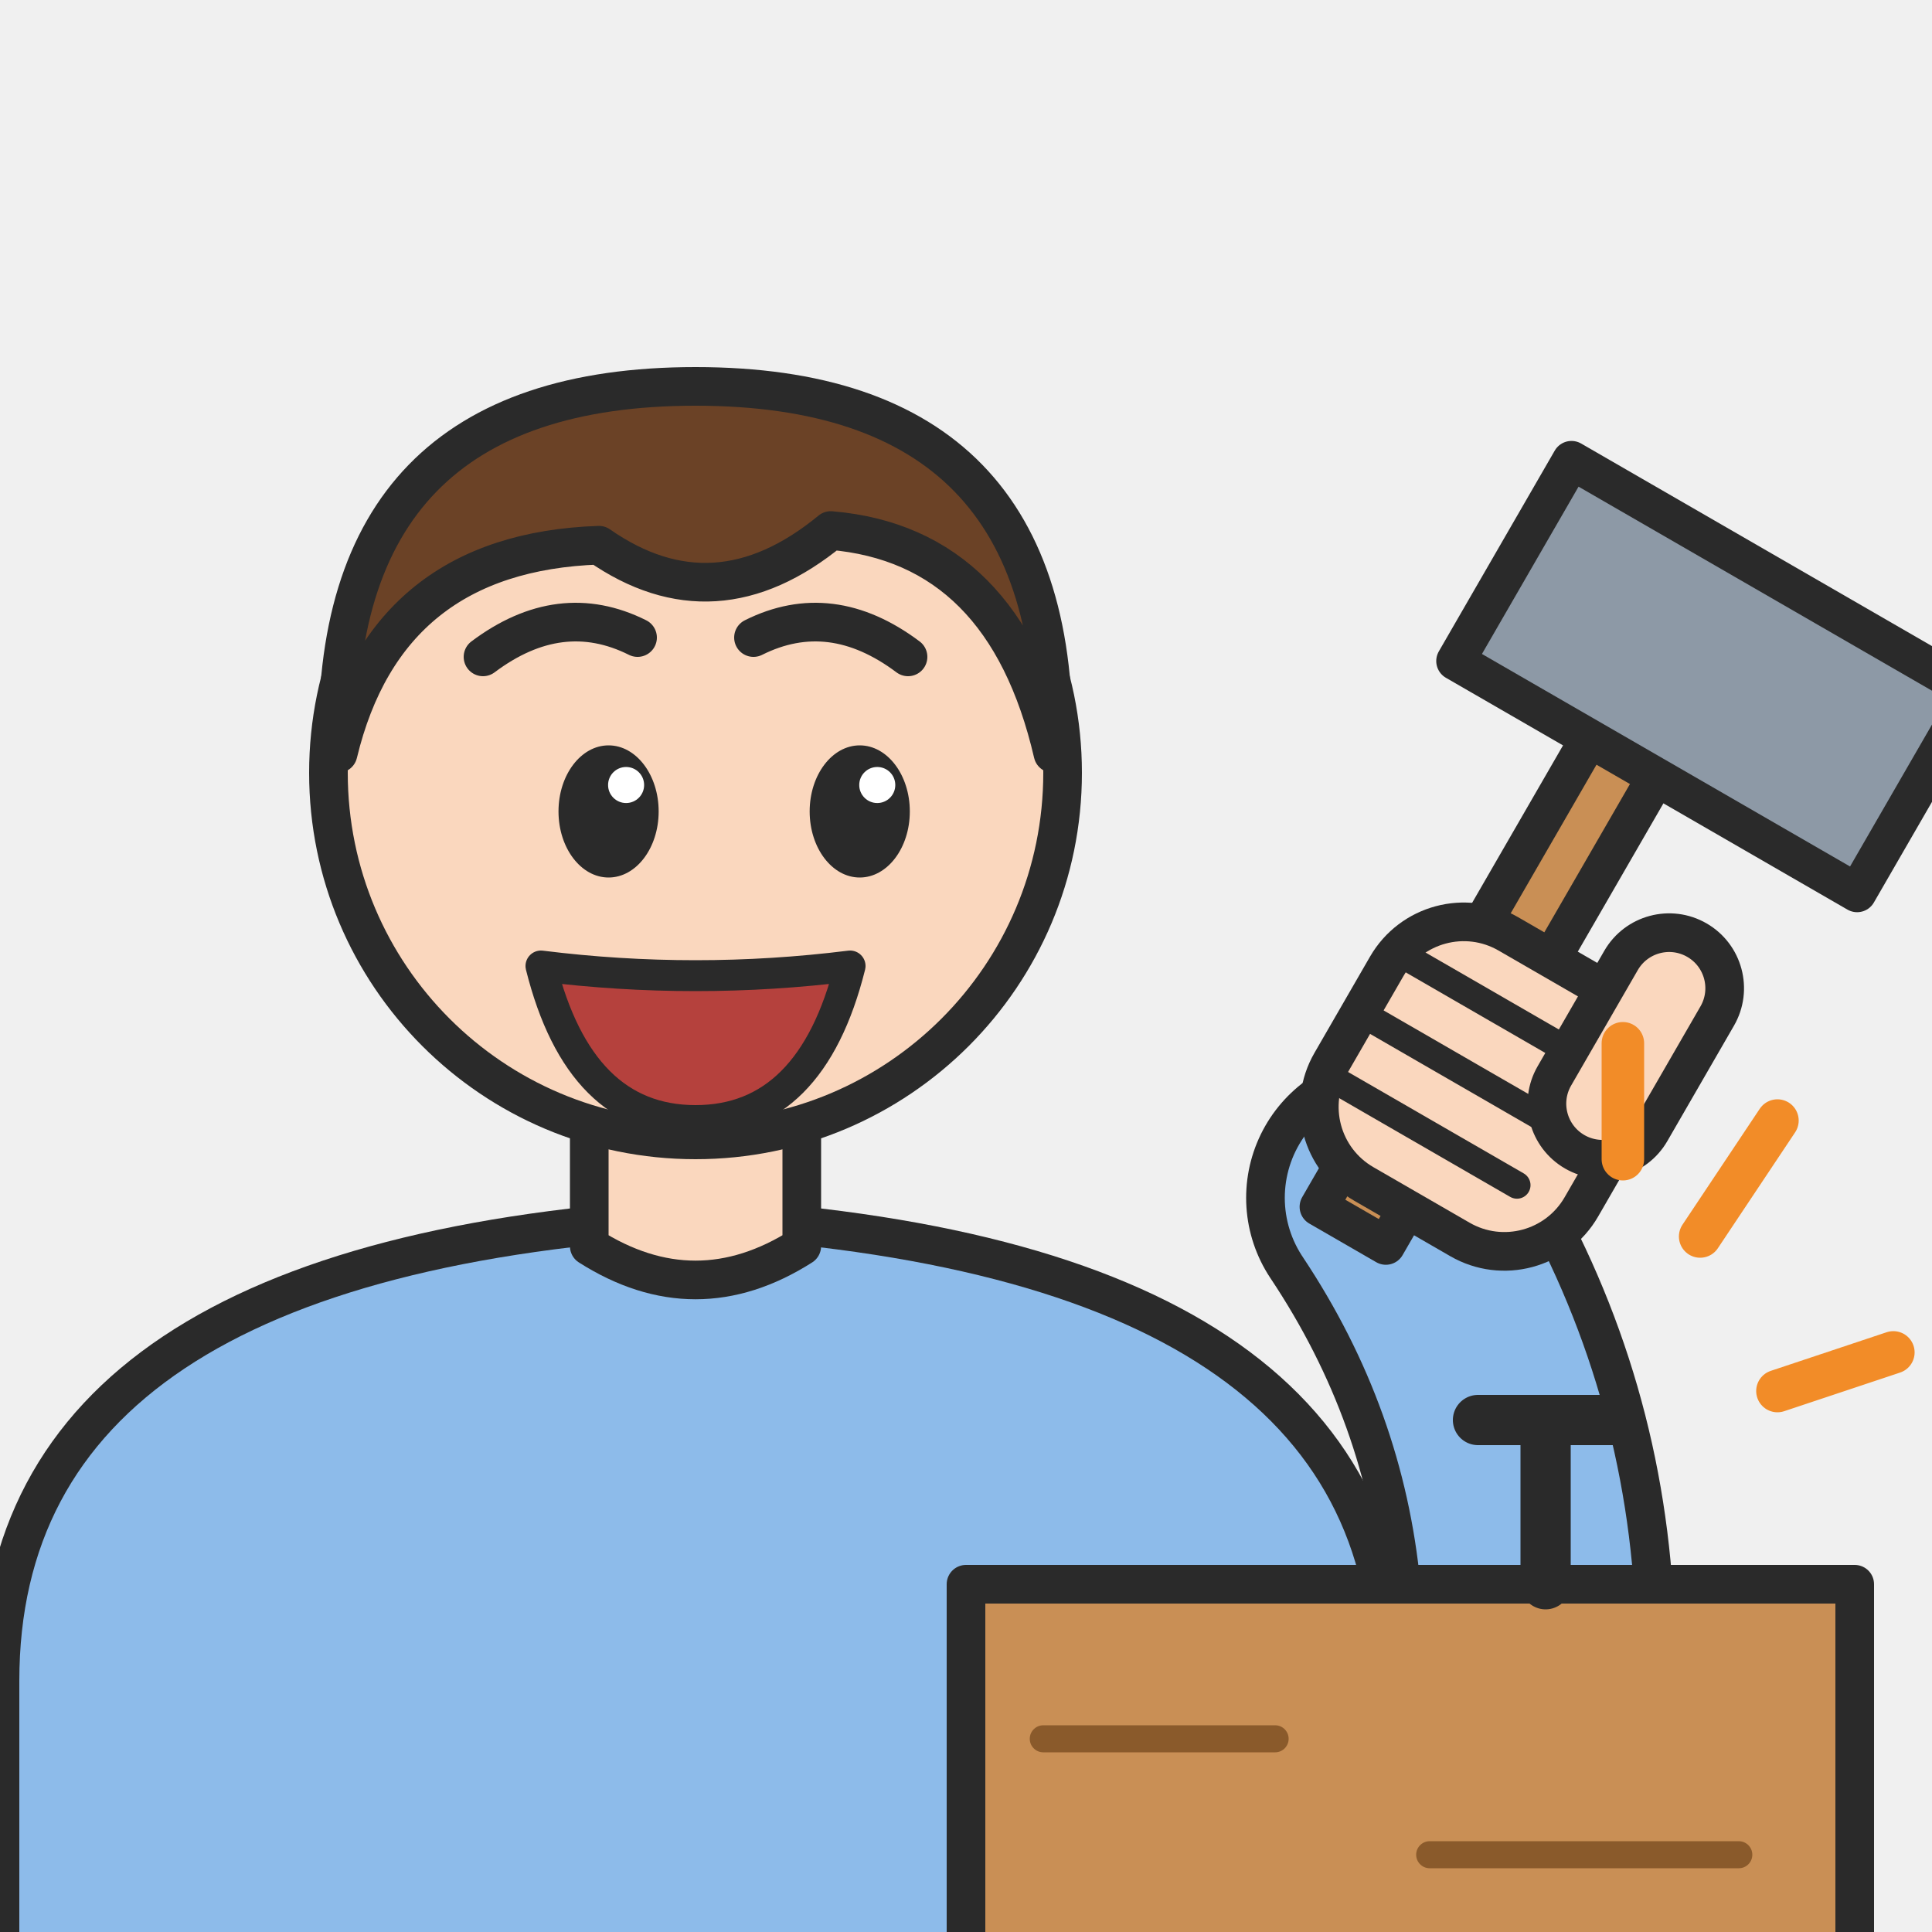
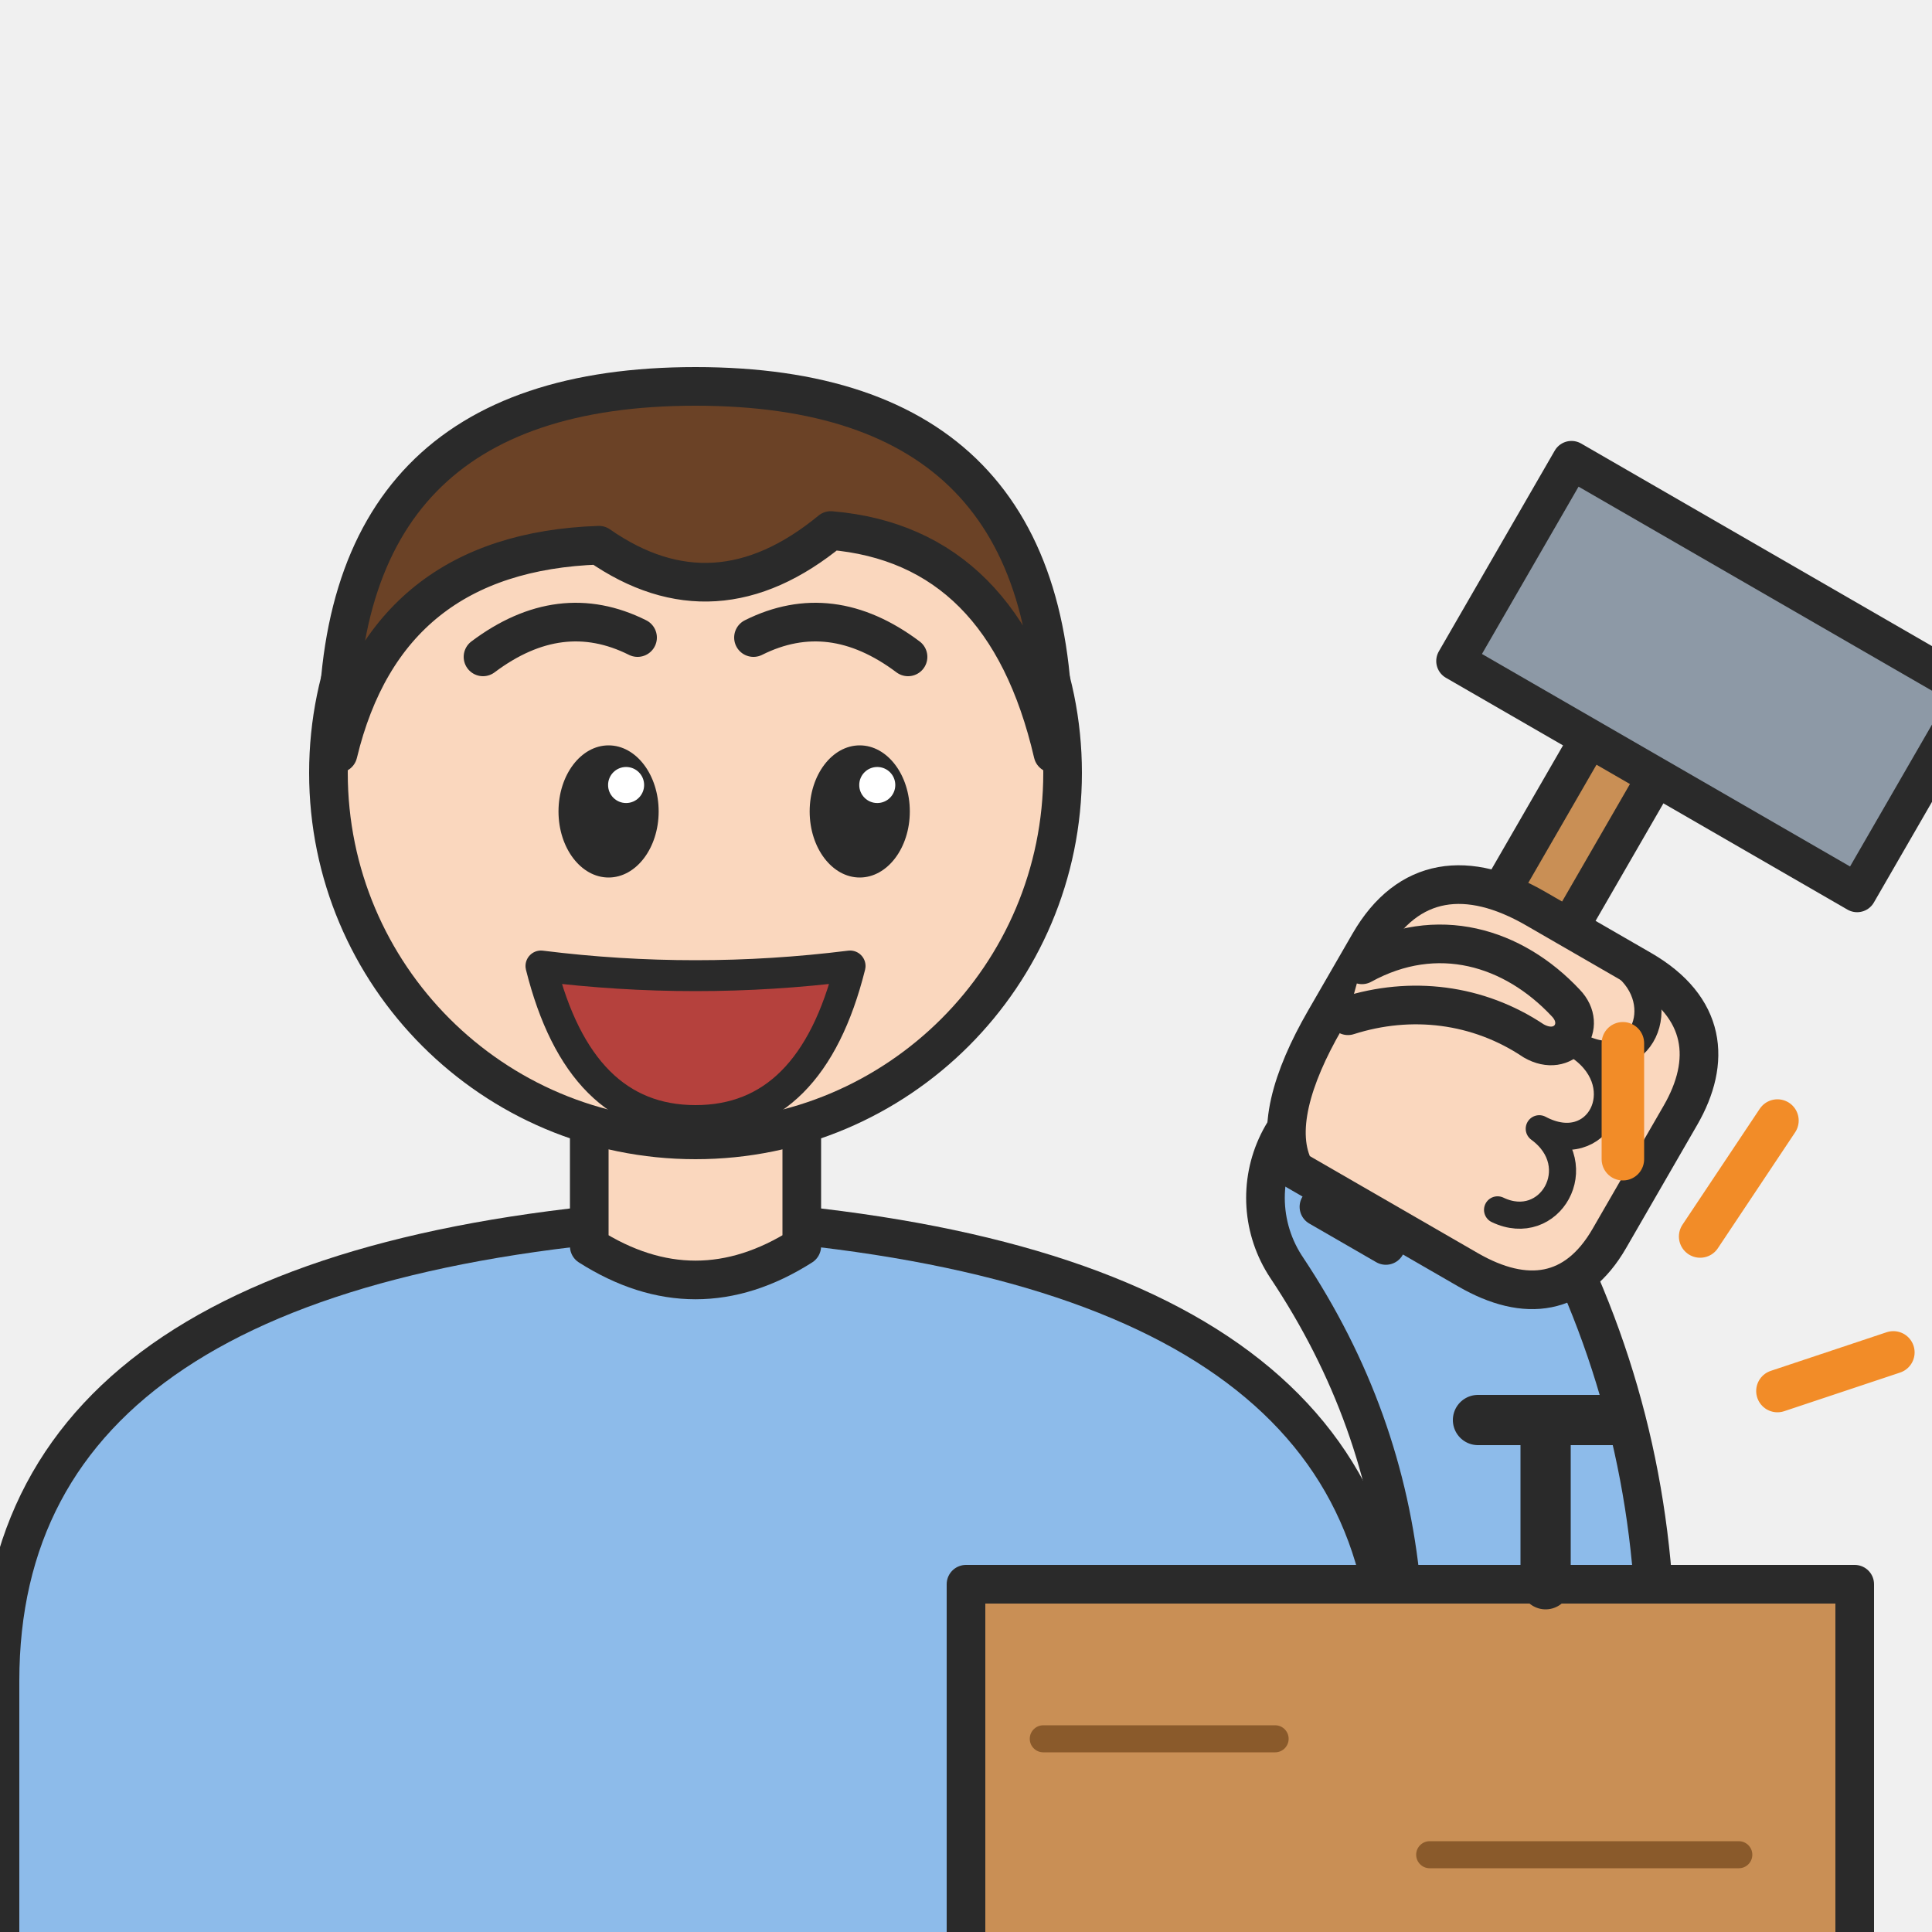
<svg xmlns="http://www.w3.org/2000/svg" viewBox="0 0 100 100" width="512" height="512" stroke-linecap="round" stroke-linejoin="round" role="img" aria-label="robiť">
  <path d="M76 104 Q84 80 72 62" fill="none" stroke="#2A2A2A" stroke-width="15" />
  <path d="M0 104 V87 Q0 65 36 63 Q72 65 72 87 V104 Z" fill="#8DBBEA" stroke="#2A2A2A" stroke-width="2" />
  <path d="M76 104 Q84 80 72 62" fill="none" stroke="#8DBBEA" stroke-width="11" />
  <path d="M30.5 55 V64.5 Q36 68.0 41.5 64.5 V55" fill="#FAD7BE" stroke="#2A2A2A" stroke-width="2" />
  <circle cx="36" cy="40" r="19" fill="#FAD7BE" stroke="#2A2A2A" stroke-width="2" />
  <path d="M17.5 39 Q17 20 36 20 Q55 20 54.5 39 Q52 28.22 43 27.46 Q37 32.4 31 28.22 Q20 28.6 17.5 39 Z" fill="#6B4226" stroke="#2A2A2A" stroke-width="2" />
  <path d="M25 34 Q29 31 33 33" fill="none" stroke="#2A2A2A" stroke-width="2" />
  <path d="M39 33 Q43 31 47 34" fill="none" stroke="#2A2A2A" stroke-width="2" />
  <ellipse cx="31.5" cy="42.0" rx="2.592" ry="3.42" fill="#2A2A2A" stroke="#2A2A2A" stroke-width="0" />
  <circle cx="32.407" cy="40.632" r="0.933" fill="#FFFFFF" stroke="#2A2A2A" stroke-width="0" />
  <ellipse cx="44.5" cy="42.0" rx="2.592" ry="3.42" fill="#2A2A2A" stroke="#2A2A2A" stroke-width="0" />
  <circle cx="45.407" cy="40.632" r="0.933" fill="#FFFFFF" stroke="#2A2A2A" stroke-width="0" />
  <path d="M28 50 Q36 51 44 50 Q42 58 36 58 Q30 58 28 50 Z" fill="#B5413D" stroke="#2A2A2A" stroke-width="1.6" />
  <path d="M50 82 H96 V104 H50 Z" fill="#C98F55" stroke="#2A2A2A" stroke-width="2" />
  <path d="M54 90 H66 M74 96 H90" fill="none" stroke="#8A5A2B" stroke-width="1.4" />
  <path d="M80 82 V74" fill="none" stroke="#2A2A2A" stroke-width="2.6" />
  <path d="M76.5 73.5 H83.5" fill="none" stroke="#2A2A2A" stroke-width="2.6" />
  <g transform="rotate(30 72 60)">
    <path d="M70 64 H74 V34 H70 Z" fill="#C98F55" stroke="#2A2A2A" stroke-width="2" />
    <path d="M62 24 H86 V36 H62 Z" fill="#8D99A6" stroke="#2A2A2A" stroke-width="2" />
  </g>
  <g transform="translate(73 64) rotate(30) scale(1.15 1.15)">
-     <rect x="-7" y="-14" width="13" height="13" rx="4" fill="#FAD7BE" stroke="#2A2A2A" stroke-width="1.74" />
-     <path d="M-7 -10.8 H3 M-7 -7.6 H3 M-7 -4.4 H3" fill="none" stroke="#2A2A2A" stroke-width="1.22" />
-     <rect x="2" y="-18" width="5" height="11" rx="2.5" fill="#FAD7BE" stroke="#2A2A2A" stroke-width="1.74" />
+     <path d="M-6 0 C-7.6 -1 -8.2 -3.5 -8.2 -6.5 L-8.2 -10.5 C-8.2 -14 -6 -15.6 -2.5 -15.6 L3 -15.6 C6.4 -15.6 7.8 -13.6 7.8 -10.8 L7.8 -4.4 C7.8 -1.4 6 0 3 0 Z" fill="#FAD7BE" stroke="#2A2A2A" stroke-width="1.74" />
+     <path d="M2.2 -15.4 C5 -15 5.4 -11.4 2.4 -11.2 M2.4 -11.2 C5.4 -10.9 5.6 -7.2 2.6 -7.1 M2.6 -7.1 C5.4 -6.8 5.4 -3.2 2.8 -3" fill="none" stroke="#2A2A2A" stroke-width="1.22" />
+     <path d="M-8 -9.5 C-6 -12.8 -2.5 -13.6 0.8 -12.6 C2.2 -12.2 2 -10.4 0.4 -10.4 C-2.6 -10.6 -5.4 -9.4 -7.4 -7.2" fill="#FAD7BE" stroke="#2A2A2A" stroke-width="1.74" />
  </g>
  <path d="M88 64 L92 58 M92 72 L98 70 M84 60 L84 54" fill="none" stroke="#F28C28" stroke-width="2.2" />
</svg>
